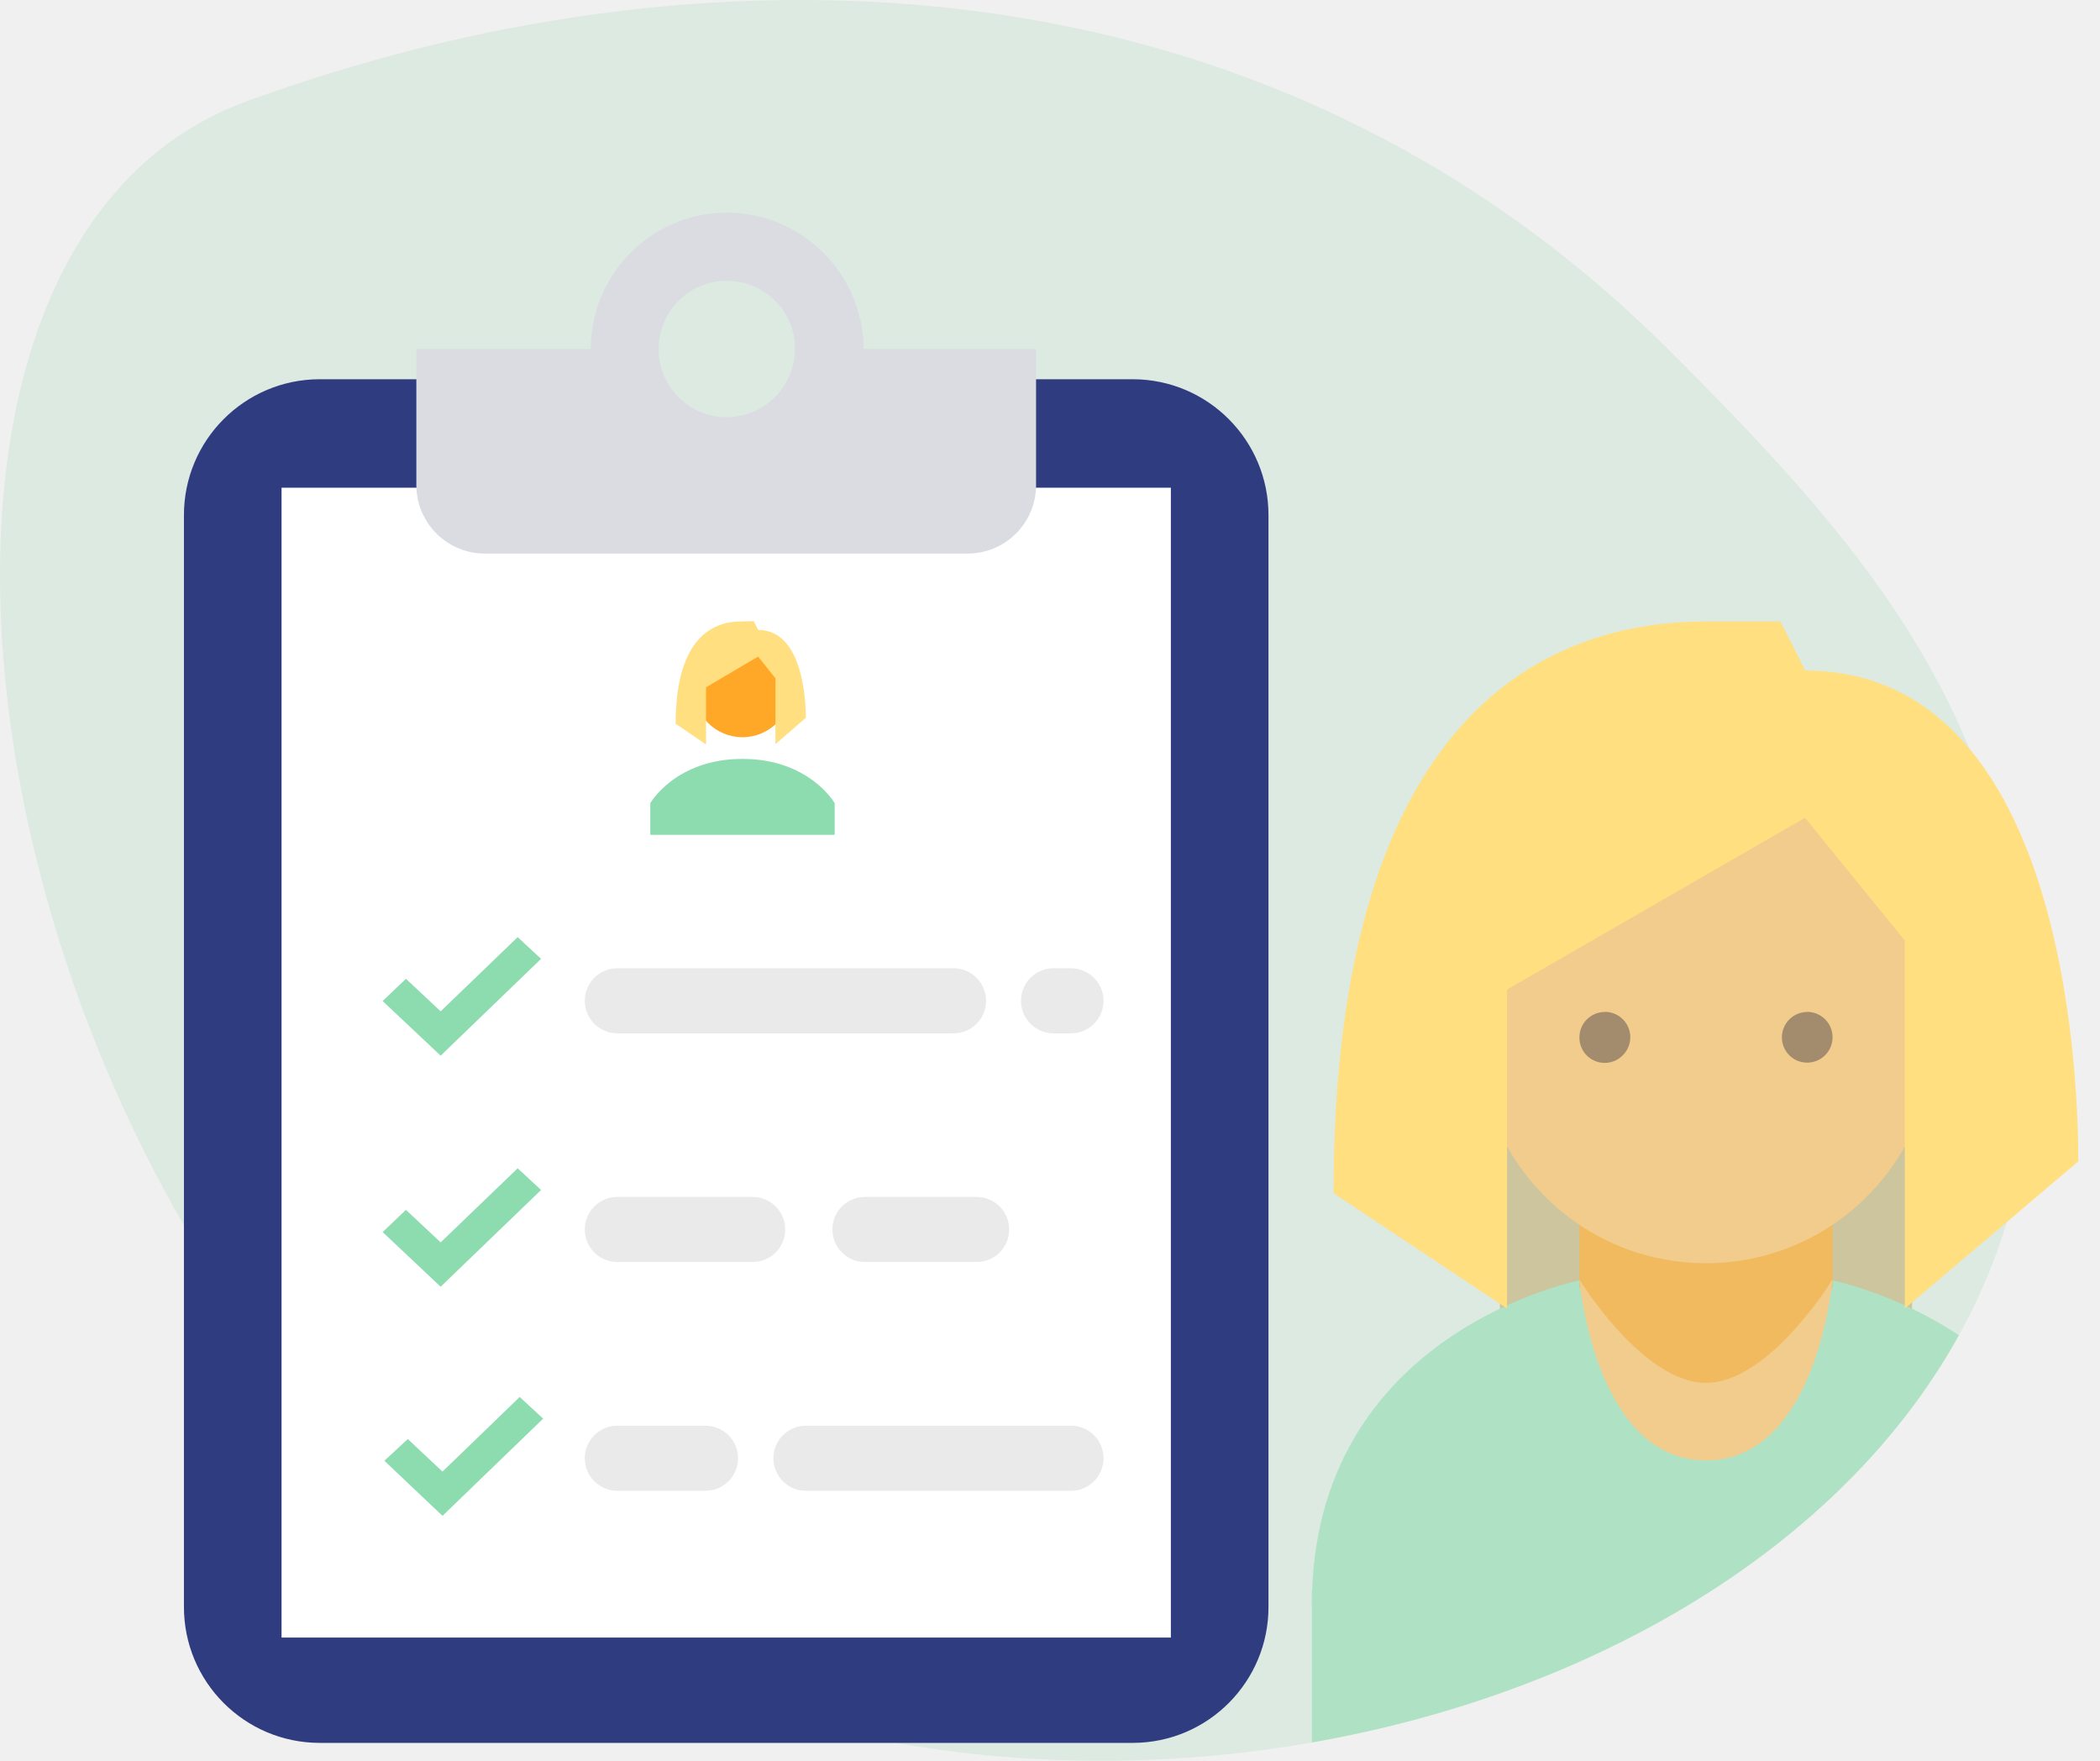
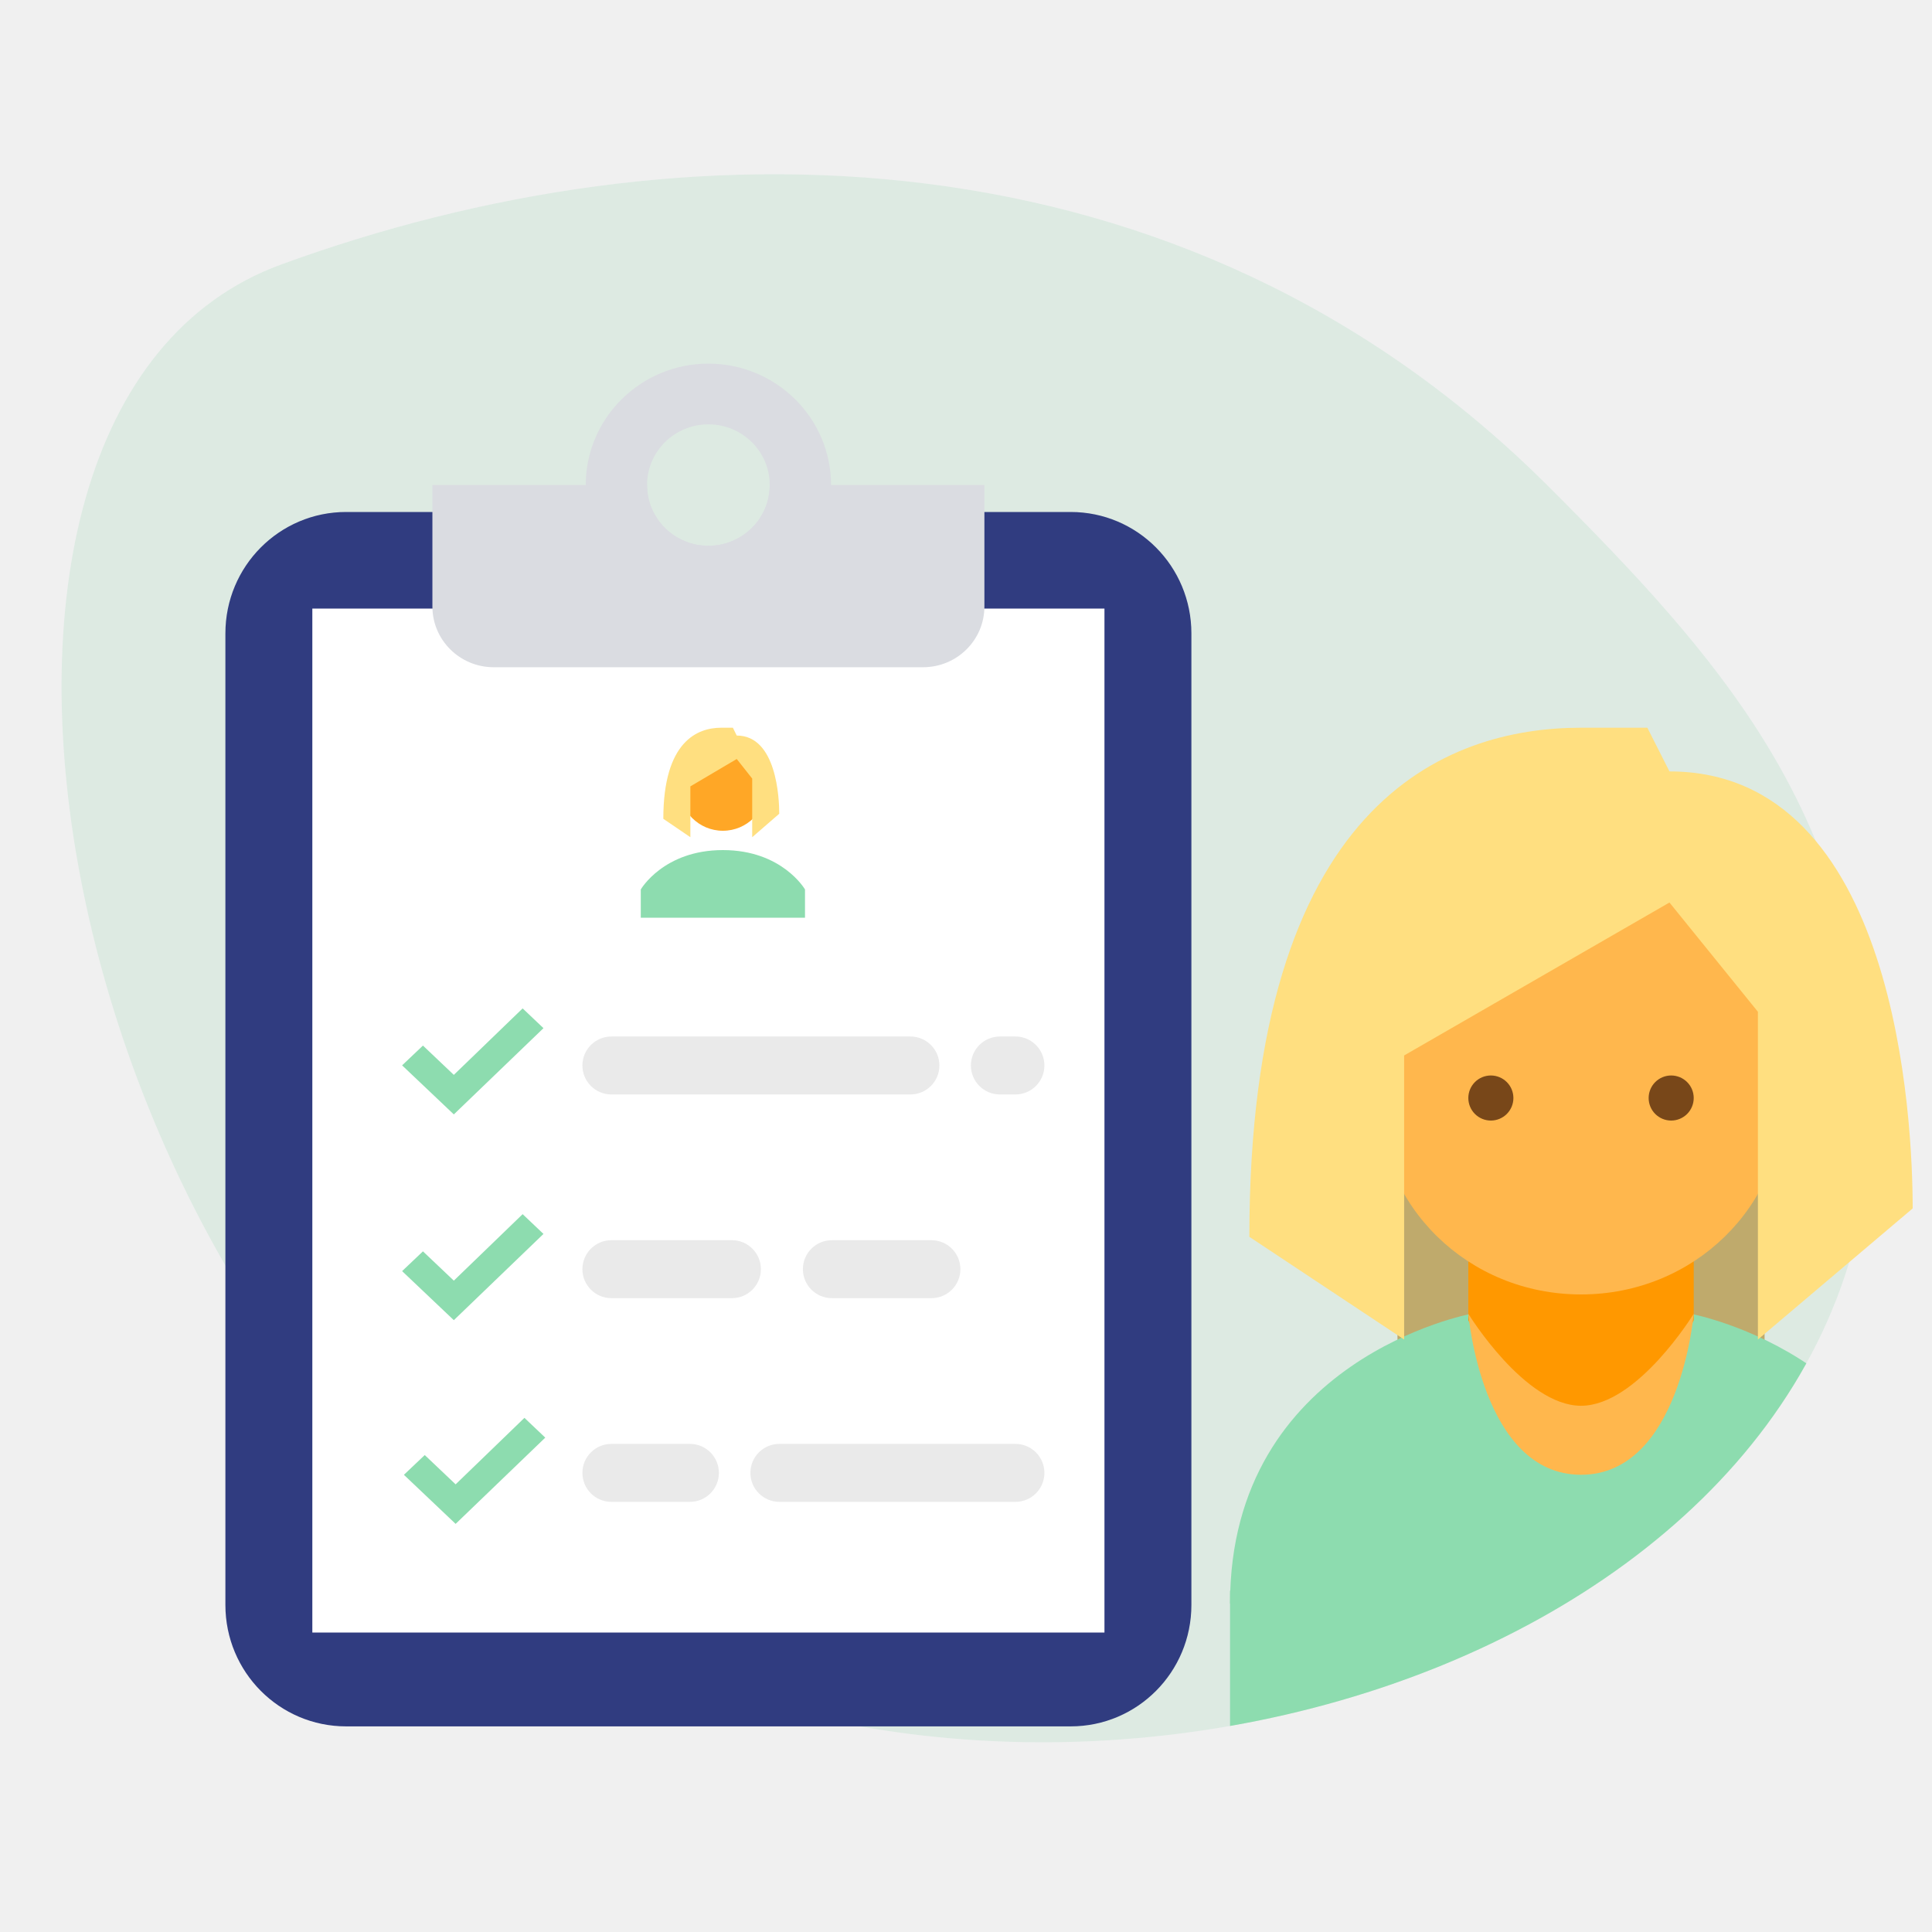
- <svg xmlns="http://www.w3.org/2000/svg" width="193.63" height="162.32" viewBox="0 0 193.63 162.32">
+ <svg xmlns="http://www.w3.org/2000/svg" width="200" height="200" viewBox="0 0 200 200" fill="none">
+   <g clip-path="url(#clip0)">
+     <path opacity="0.1" d="M59.757 168.477C114.122 198.748 199.891 168.421 193.334 108.775C190.474 82.755 178.671 68.679 160.235 50.294C122.3 12.462 70.296 12.344 29.111 27.38C-12.073 42.416 5.393 138.207 59.757 168.477Z" fill="#2EB769" />
+     <mask id="mask0" mask-type="alpha" maskUnits="userSpaceOnUse" x="6" y="18" width="188" height="163">
+       <path d="M59.757 168.477C114.122 198.748 199.891 168.421 193.334 108.775C190.474 82.755 178.671 68.679 160.235 50.294C122.3 12.462 70.296 12.344 29.111 27.38C-12.073 42.416 5.393 138.207 59.757 168.477Z" fill="#2EB769" />
+     </mask>
+     <g mask="url(#mask0)">
+       <rect x="127.333" y="164.667" width="56" height="14.667" fill="#8DDCAF" />
+       <path d="M144.667 100H182.667V141.333H144.667V100Z" fill="#BFAA6C" />
+       <path d="M200 166H127.333C127.333 140.615 152.312 136 152.312 136H175.021C175.021 136 200 140.615 200 166Z" fill="#8DDCAF" />
+       <path d="M163.667 150.667C158.533 150.667 152 136.667 152 136.667V122.667H175.333V136.667C175.333 136.667 168.8 150.667 163.667 150.667Z" fill="#FF9800" />
+       <path d="M184.667 97.545C184.667 80.228 142.667 86.152 142.667 97.545C142.667 100.051 142.667 110.988 142.667 113.494C142.667 124.886 152 134 163.667 134C175.333 134 184.667 124.886 184.667 113.494C184.667 110.988 184.667 100.051 184.667 97.545Z" fill="#FFB74D" />
+       <path d="M163.667 152.667C153.4 152.667 152 136 152 136C152 136 157.833 145.524 163.667 145.524C169.5 145.524 175.333 136 175.333 136C175.333 136 173.933 152.667 163.667 152.667Z" fill="#FFB74D" />
+       <path d="M173 111.333C172.381 111.333 171.788 111.579 171.35 112.017C170.913 112.454 170.667 113.048 170.667 113.667C170.667 114.285 170.913 114.879 171.35 115.317C171.788 115.754 172.381 116 173 116C173.619 116 174.212 115.754 174.65 115.317C175.088 114.879 175.333 114.285 175.333 113.667C175.333 113.048 175.088 112.454 174.65 112.017C174.212 111.579 173.619 111.333 173 111.333ZM154.333 111.333C153.714 111.333 153.121 111.579 152.683 112.017C152.246 112.454 152 113.048 152 113.667C152 114.285 152.246 114.879 152.683 115.317C153.121 115.754 153.714 116 154.333 116C154.952 116 155.546 115.754 155.983 115.317C156.421 114.879 156.667 114.285 156.667 113.667C156.667 113.048 156.421 112.454 155.983 112.017C155.546 111.579 154.952 111.333 154.333 111.333Z" fill="#784719" />
+     </g>
+     <path d="M163.667 75.333C149.704 75.333 129.333 83.024 129.333 128.036L145.355 138.667V109.262L172.822 93.428L181.978 104.738V138.667L198 125.095C198 116.048 196.398 79.857 172.822 79.857L170.533 75.333H163.667Z" fill="#FFDF80" />
+     <path d="M110.833 53H79.583C79.583 56.473 76.787 59.286 73.333 59.286C69.88 59.286 67.083 56.473 67.083 53H35.833C28.924 53 23.333 58.623 23.333 65.571V166.143C23.333 173.092 28.924 178.714 35.833 178.714H110.833C117.743 178.714 123.333 173.092 123.333 166.143V65.571C123.333 58.623 117.743 53 110.833 53Z" fill="#303C80" />
+     <rect x="32.333" y="63" width="82" height="106" fill="white" />
+     <path d="M79.683 50.214C79.683 53.687 76.841 56.5 73.333 56.5C69.825 56.5 66.984 53.687 66.984 50.214H44.762V62.786C44.762 66.259 47.603 69.072 51.111 69.072H95.555C99.063 69.072 101.905 66.259 101.905 62.786V50.214H79.683Z" fill="#DADCE1" />
+     <path d="M73.333 37.643C66.327 37.643 60.635 43.278 60.635 50.214C60.635 57.151 66.327 62.786 73.333 62.786C80.34 62.786 86.032 57.151 86.032 50.214C86.032 43.278 80.34 37.643 73.333 37.643ZM73.333 56.5C69.825 56.5 66.984 53.687 66.984 50.214C66.984 46.742 69.825 43.929 73.333 43.929C76.841 43.929 79.683 46.742 79.683 50.214C79.683 53.687 76.841 56.5 73.333 56.5Z" fill="#DADCE1" />
+     <path d="M56.26 106.435L54.103 104.389L46.98 111.271L43.783 108.238L41.626 110.285L46.98 115.364L56.26 106.435Z" fill="#8DDCAF" />
+     <rect width="36.956" height="6" rx="3" transform="matrix(1 0 0 -1 60.2899 113.298)" fill="#EAEAEA" />
+     <rect width="7.609" height="6" rx="3" transform="matrix(1 0 0 -1 100.507 113.298)" fill="#EAEAEA" />
+     <path d="M56.26 127.736L54.103 125.689L46.98 132.572L43.783 129.539L41.626 131.585L46.98 136.665L56.26 127.736Z" fill="#8DDCAF" />
+     <rect width="18.478" height="6" rx="3" transform="matrix(1 0 0 -1 60.2899 134.385)" fill="#EAEAEA" />
+     <rect width="16.304" height="6" rx="3" transform="matrix(1 0 0 -1 83.116 134.385)" fill="#EAEAEA" />
+     <path d="M56.446 148.823L54.289 146.776L47.166 153.659L43.969 150.626L41.812 152.672L47.166 157.752L56.446 148.823Z" fill="#8DDCAF" />
+     <rect width="14.13" height="6" rx="3" transform="matrix(1 0 0 -1 60.2899 155.472)" fill="#EAEAEA" />
+     <rect width="30.435" height="6" rx="3" transform="matrix(1 0 0 -1 77.6813 155.472)" fill="#EAEAEA" />
+     <path d="M79.333 81.5C79.333 83.984 77.319 86 74.833 86C72.348 86 70.333 83.984 70.333 81.5C70.333 79.014 72.348 77 74.833 77C77.319 77 79.333 79.014 79.333 81.5Z" fill="#FFA726" />
+     <path d="M74.667 75.333C72.227 75.333 68.667 76.71 68.667 84.764L71.467 86.667V81.405L76.267 78.571L77.867 80.595V86.667L80.667 84.238C80.667 82.619 80.387 76.143 76.267 76.143L75.867 75.333H74.667Z" fill="#FFDF80" />
+     <path d="M83.333 92.076C83.333 92.076 80.98 88 74.833 88C68.685 88 66.333 92.076 66.333 92.076V95H83.333V92.076Z" fill="#8DDCAF" />
+   </g>
  <defs>
-     <clipPath id="a" transform="translate(-6.37 -18.04)">
-       <rect width="200" height="200" fill="none" />
+     <clipPath id="clip0">
+       <rect width="200" height="200" fill="white" />
    </clipPath>
-     <mask id="b" x="0" y="0" width="193.63" height="162.32" maskUnits="userSpaceOnUse">
-       <g transform="translate(-6.37 -18.04)">
-         <path d="M59.76,168.48c54.36,30.27,140.13-.06,133.57-59.7-2.86-26-14.66-40.1-33.09-58.49C122.3,12.46,70.3,12.34,29.11,27.38S5.39,138.21,59.76,168.48Z" fill="#2eb769" />
-       </g>
-     </mask>
  </defs>
-   <g clip-path="url(#a)">
-     <path d="M59.76,168.48c54.36,30.27,140.13-.06,133.57-59.7-2.86-26-14.66-40.1-33.09-58.49C122.3,12.46,70.3,12.34,29.11,27.38S5.39,138.21,59.76,168.48Z" transform="translate(-6.37 -18.04)" fill="#2eb769" opacity="0.1" style="isolation:isolate" />
-     <g mask="url(#b)">
-       <rect x="120.96" y="146.63" width="56" height="14.67" fill="#8ddcaf" />
-       <path d="M144.67,100h38v41.33h-38Z" transform="translate(-6.37 -18.04)" fill="#bfaa6c" />
-       <path d="M200,166H127.33c0-25.38,25-30,25-30H175S200,140.62,200,166Z" transform="translate(-6.37 -18.04)" fill="#8ddcaf" />
-       <path d="M163.67,150.67c-5.14,0-11.67-14-11.67-14v-14h23.33v14S168.8,150.67,163.67,150.67Z" transform="translate(-6.37 -18.04)" fill="#ff9800" />
-       <path d="M184.67,97.54c0-17.31-42-11.39-42,0v15.95a21,21,0,0,0,42,0Z" transform="translate(-6.37 -18.04)" fill="#ffb74d" />
-       <path d="M163.67,152.67C153.4,152.67,152,136,152,136s5.83,9.52,11.67,9.52S175.33,136,175.33,136,173.93,152.67,163.67,152.67Z" transform="translate(-6.37 -18.04)" fill="#ffb74d" />
-       <path d="M173,111.33a2.33,2.33,0,0,0-1.65.69,2.34,2.34,0,0,0,0,3.3,2.34,2.34,0,0,0,3.3,0,2.34,2.34,0,0,0-1.65-4Zm-18.67,0a2.34,2.34,0,0,0-2.33,2.34,2.33,2.33,0,0,0,4,1.65,2.34,2.34,0,0,0-1.65-4Z" transform="translate(-6.37 -18.04)" fill="#784719" />
-     </g>
-     <path d="M163.67,75.33c-14,0-34.34,7.69-34.34,52.71l16,10.63V109.26l27.47-15.83L182,104.74v33.93l16-13.57c0-9-1.6-45.24-25.18-45.24l-2.29-4.53Z" transform="translate(-6.37 -18.04)" fill="#ffdf80" />
-     <path d="M110.83,53H79.58a6.25,6.25,0,1,1-12.5,0H35.83a12.53,12.53,0,0,0-12.5,12.57V166.14a12.53,12.53,0,0,0,12.5,12.57h75a12.53,12.53,0,0,0,12.5-12.57V65.57A12.53,12.53,0,0,0,110.83,53Z" transform="translate(-6.37 -18.04)" fill="#303c80" />
-     <rect x="25.96" y="44.96" width="82" height="106" fill="#fff" />
-     <path d="M79.68,50.21a6.35,6.35,0,0,1-12.7,0H44.76V62.79a6.31,6.31,0,0,0,6.35,6.28H95.56a6.31,6.31,0,0,0,6.34-6.28V50.21Z" transform="translate(-6.37 -18.04)" fill="#dadce1" />
-     <path d="M73.33,37.64A12.58,12.58,0,1,0,86,50.21,12.65,12.65,0,0,0,73.33,37.64Zm0,18.86a6.29,6.29,0,1,1,6.35-6.29A6.32,6.32,0,0,1,73.33,56.5Z" transform="translate(-6.37 -18.04)" fill="#dadce1" />
-     <path d="M56.26,106.43l-2.16-2L47,111.27l-3.2-3-2.15,2.05L47,115.36Z" transform="translate(-6.37 -18.04)" fill="#8ddcaf" />
-     <path d="M63.29,113.3h31a3,3,0,0,0,3-3h0a3,3,0,0,0-3-3h-31a3,3,0,0,0-3,3h0A3,3,0,0,0,63.29,113.3Z" transform="translate(-6.37 -18.04)" fill="#eaeaea" />
-     <path d="M103.51,113.3h1.61a3,3,0,0,0,3-3h0a3,3,0,0,0-3-3h-1.61a3,3,0,0,0-3,3h0A3,3,0,0,0,103.51,113.3Z" transform="translate(-6.37 -18.04)" fill="#eaeaea" />
-     <path d="M56.26,127.74l-2.16-2L47,132.57l-3.2-3-2.15,2.05L47,136.66Z" transform="translate(-6.37 -18.04)" fill="#8ddcaf" />
-     <path d="M63.29,134.38H75.77a3,3,0,0,0,3-3h0a3,3,0,0,0-3-3H63.29a3,3,0,0,0-3,3h0A3,3,0,0,0,63.29,134.38Z" transform="translate(-6.37 -18.04)" fill="#eaeaea" />
-     <path d="M86.12,134.38h10.3a3,3,0,0,0,3-3h0a3,3,0,0,0-3-3H86.12a3,3,0,0,0-3,3h0A3,3,0,0,0,86.12,134.38Z" transform="translate(-6.37 -18.04)" fill="#eaeaea" />
-     <path d="M56.45,148.82l-2.16-2-7.12,6.88-3.2-3-2.16,2,5.36,5.08Z" transform="translate(-6.37 -18.04)" fill="#8ddcaf" />
-     <path d="M63.29,155.47h8.13a3,3,0,0,0,3-3h0a3,3,0,0,0-3-3H63.29a3,3,0,0,0-3,3h0A3,3,0,0,0,63.29,155.47Z" transform="translate(-6.37 -18.04)" fill="#eaeaea" />
-     <path d="M80.68,155.47h24.44a3,3,0,0,0,3-3h0a3,3,0,0,0-3-3H80.68a3,3,0,0,0-3,3h0A3,3,0,0,0,80.68,155.47Z" transform="translate(-6.37 -18.04)" fill="#eaeaea" />
-     <path d="M79.33,81.5a4.5,4.5,0,1,1-4.5-4.5A4.5,4.5,0,0,1,79.33,81.5Z" transform="translate(-6.37 -18.04)" fill="#ffa726" />
-     <path d="M74.67,75.33c-2.44,0-6,1.38-6,9.43l2.8,1.91V81.4l4.8-2.83,1.6,2v6.07l2.8-2.43c0-1.62-.28-8.1-4.4-8.1l-.4-.81Z" transform="translate(-6.37 -18.04)" fill="#ffdf80" />
-     <path d="M83.33,92.08S81,88,74.83,88s-8.5,4.08-8.5,4.08V95h17Z" transform="translate(-6.37 -18.04)" fill="#8ddcaf" />
-   </g>
</svg>
